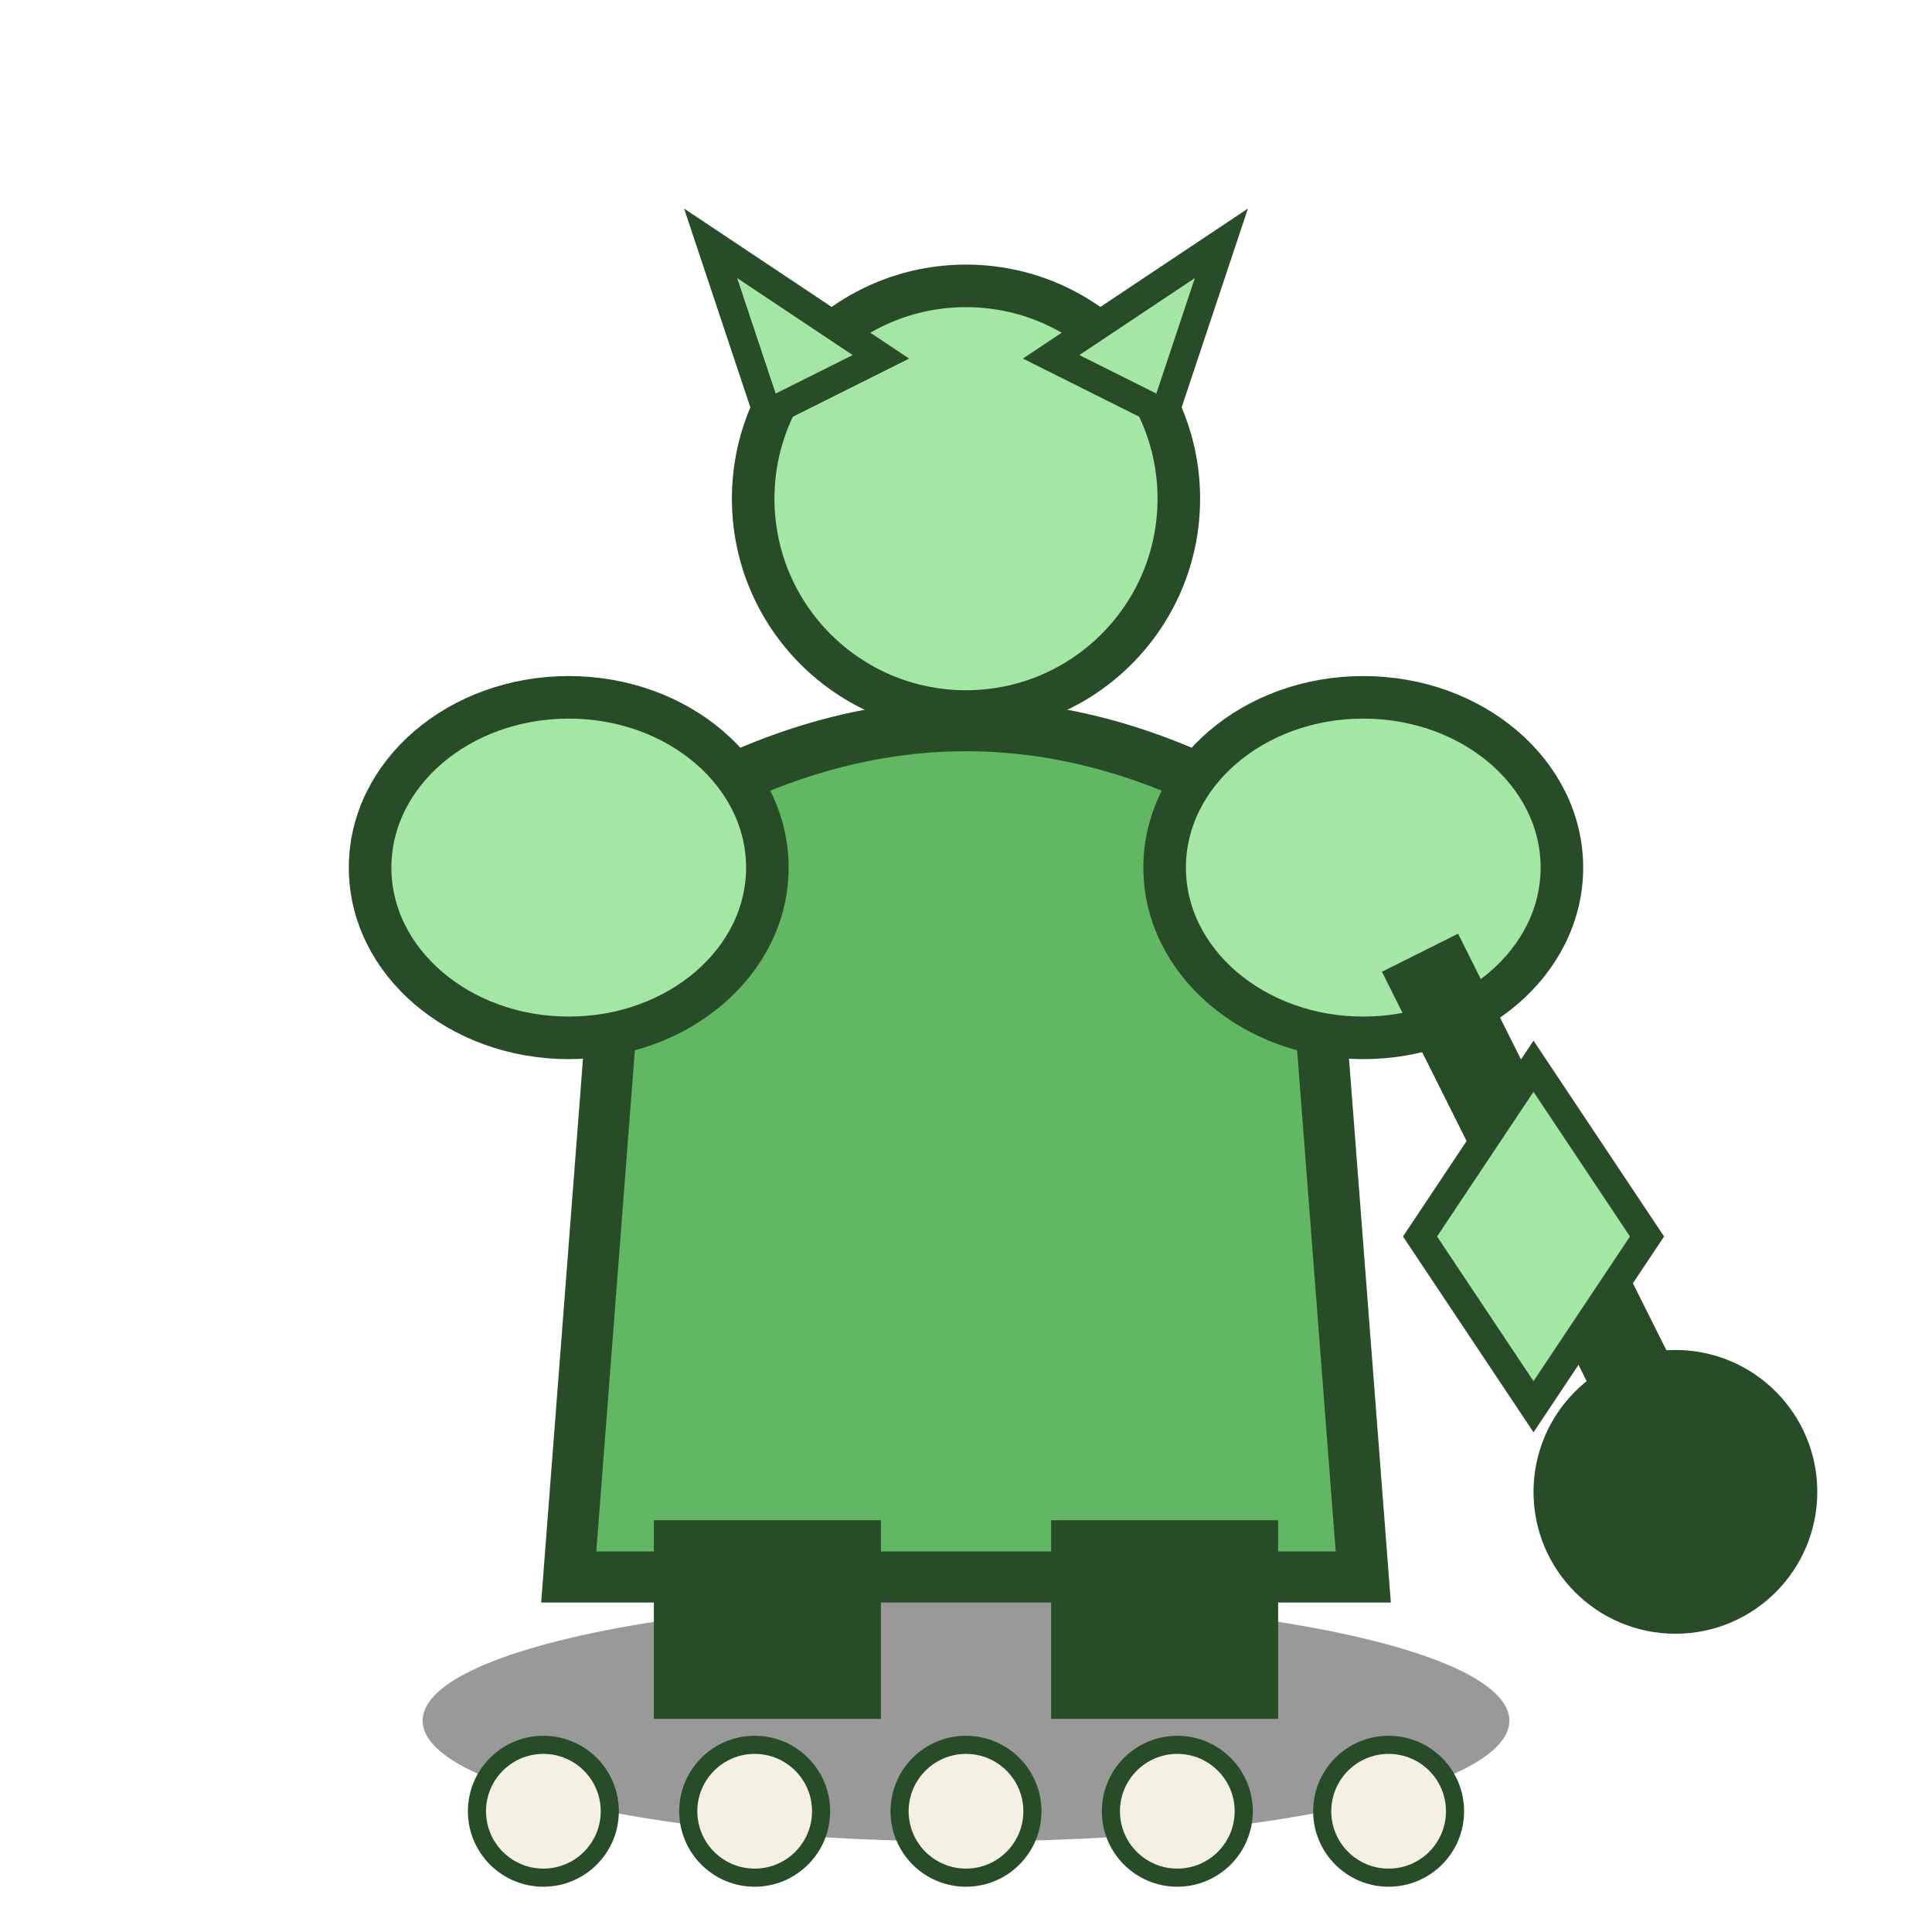
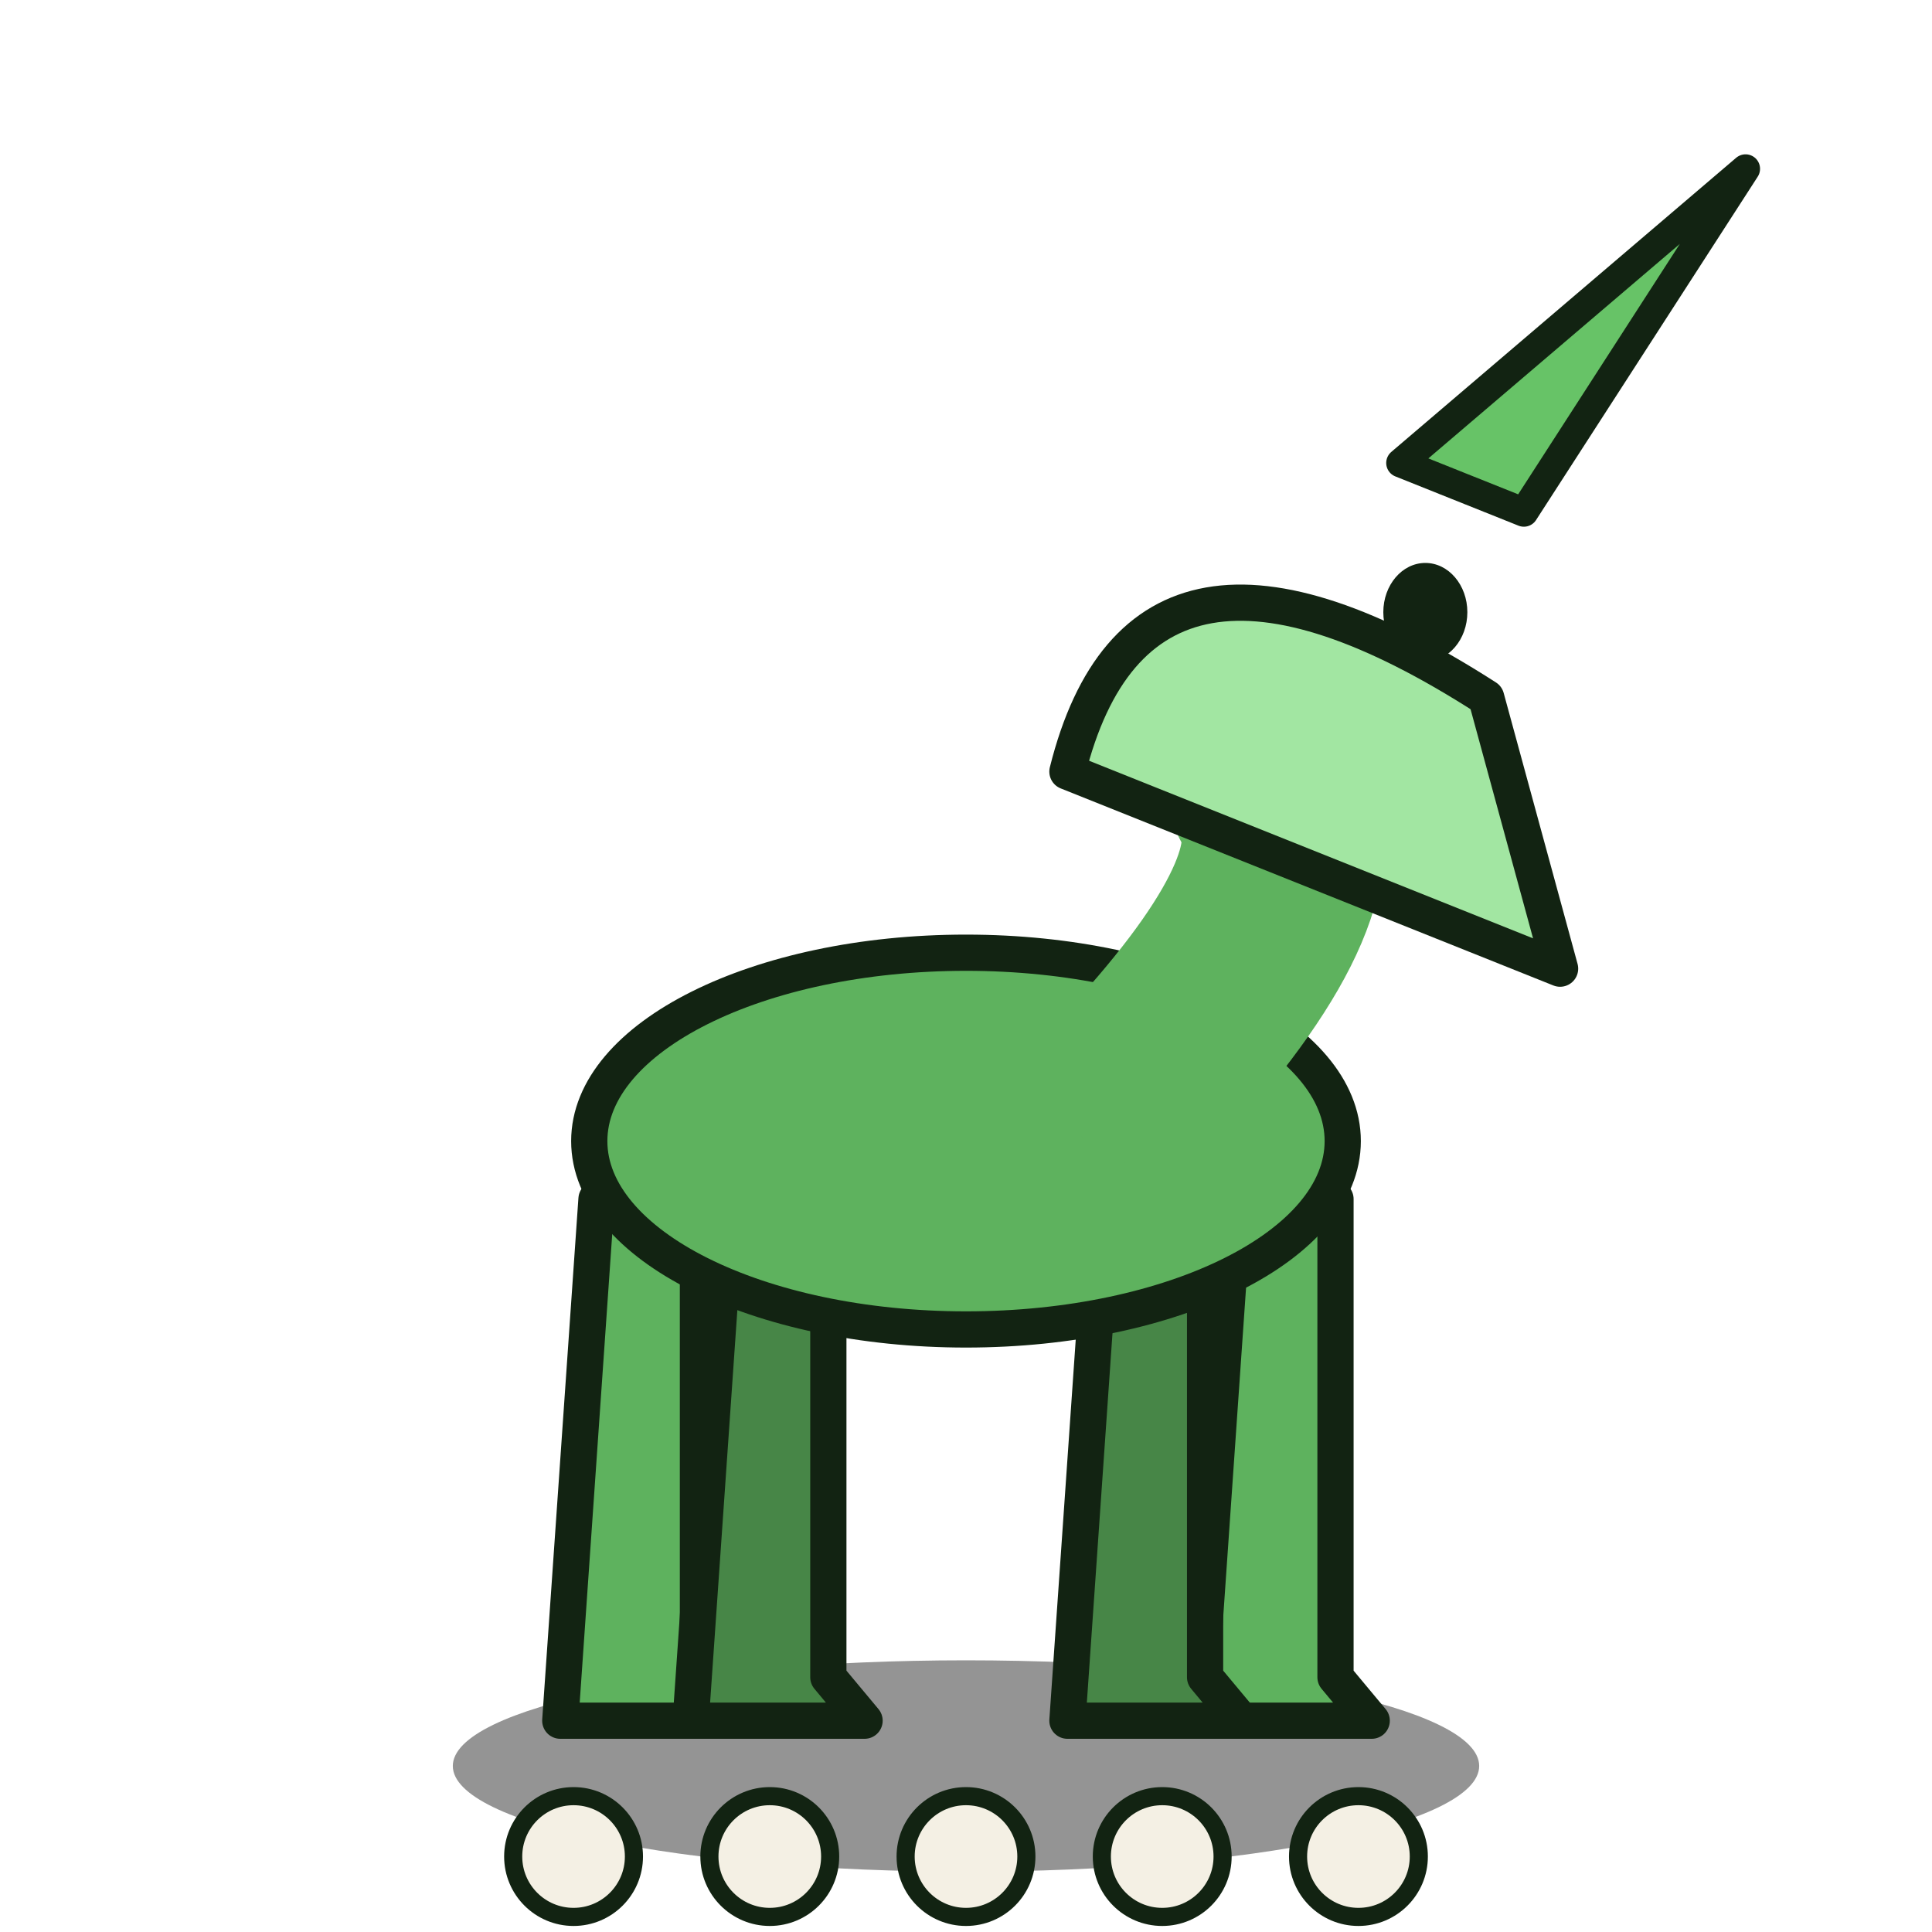
- <svg xmlns="http://www.w3.org/2000/svg" viewBox="0 0 64 64">
-   <ellipse cx="32" cy="57" rx="18" ry="4" fill="#000" opacity="0.40" />
-   <g transform="translate(32,56) scale(0.94) translate(-32,-56)">
-     <path d="M18,52 L20,26 Q32,18 44,26 L46,52 Z" fill="#62b862" stroke="#284c28" stroke-width="1.8" />
-     <ellipse cx="18" cy="27" rx="7" ry="6" fill="#a4e6a4" stroke="#284c28" stroke-width="1.5" />
-     <ellipse cx="46" cy="27" rx="7" ry="6" fill="#a4e6a4" stroke="#284c28" stroke-width="1.5" />
-     <circle cx="32" cy="14" r="7.5" fill="#a4e6a4" stroke="#284c28" stroke-width="1.5" />
-     <line x1="48" y1="30" x2="56" y2="46" stroke="#284c28" stroke-width="3" />
-     <circle cx="57" cy="49" r="5" fill="#284c28" />
-     <rect x="21" y="50" width="8" height="7" fill="#284c28" />
-     <rect x="35" y="50" width="8" height="7" fill="#284c28" />
-     <polygon points="52,34 56,40 52,46 48,40" fill="#a4e6a4" stroke="#284c28" stroke-width="1" />
-     <polygon points="25,11 23,5 29,9" fill="#a4e6a4" stroke="#284c28" stroke-width="1" />
-     <polygon points="39,11 41,5 35,9" fill="#a4e6a4" stroke="#284c28" stroke-width="1" />
+ <svg xmlns="http://www.w3.org/2000/svg" viewBox="0 0 128 128" width="128" height="128">
+   <ellipse cx="64.0" cy="117.0" rx="34.0" ry="7" fill="#000" opacity="0.42" />
+   <g transform="translate(64.0,114.0) scale(0.96) translate(-64.0,-114.0)">
+     <polygon points="38.5,78.0 45.5,78.0 45.5,111.0 48.0,114.0 36.0,114.0" fill="#5eb25e" stroke="#122312" stroke-width="2.5" stroke-linejoin="round" />
+     <polygon points="82.5,78.0 89.5,78.0 89.5,111.0 92.0,114.0 80.0,114.0" fill="#5eb25e" stroke="#122312" stroke-width="2.5" stroke-linejoin="round" />
+     <polygon points="47.5,78.0 54.5,78.0 54.5,111.0 57.0,114.0 45.0,114.0" fill="#478647" stroke="#122312" stroke-width="2.5" stroke-linejoin="round" />
+     <polygon points="73.5,78.0 80.5,78.0 80.5,111.0 83.0,114.0 71.0,114.0" fill="#478647" stroke="#122312" stroke-width="2.5" stroke-linejoin="round" />
+     <ellipse cx="64.0" cy="74.0" rx="26.0" ry="13.0" fill="#5eb25e" stroke="#122312" stroke-width="2.5" />
+     <path d="M 77.0 68.8 Q 88.7 55.8 85.0 50.0" fill="none" stroke="#5eb25e" stroke-width="14.0" stroke-linecap="round" stroke-linejoin="round" />
+     <path d="M 71.0 48.5 q 5.1 -20.4 28.9 -5.1 l 5.1 18.7 Z" fill="#a2e6a2" stroke="#122312" stroke-width="2.5" stroke-linejoin="round" stroke-linecap="round" />
+     <polygon points="94.0,27.2 102.5,30.6 117.8,6.9" fill="#67c367" stroke="#122312" stroke-width="2.0" stroke-linejoin="round" />
+     <ellipse cx="95.7" cy="37.5" rx="2.9" ry="3.4" fill="#122312" />
  </g>
-   <g stroke="#284c28" stroke-width="0.6">
-     <circle cx="18.0" cy="60" r="2.2" fill="#f4f0e4" />
-     <circle cx="25.0" cy="60" r="2.2" fill="#f4f0e4" />
-     <circle cx="32.0" cy="60" r="2.2" fill="#f4f0e4" />
-     <circle cx="39.0" cy="60" r="2.2" fill="#f4f0e4" />
-     <circle cx="46.0" cy="60" r="2.2" fill="#f4f0e4" />
-   </g>
+   <circle cx="38.0" cy="123.0" r="4.0" fill="#f4f0e4" stroke="#122312" stroke-width="1.2" />
+   <circle cx="51.0" cy="123.0" r="4.0" fill="#f4f0e4" stroke="#122312" stroke-width="1.2" />
+   <circle cx="64.0" cy="123.0" r="4.0" fill="#f4f0e4" stroke="#122312" stroke-width="1.2" />
+   <circle cx="77.0" cy="123.0" r="4.0" fill="#f4f0e4" stroke="#122312" stroke-width="1.2" />
+   <circle cx="90.0" cy="123.0" r="4.0" fill="#f4f0e4" stroke="#122312" stroke-width="1.2" />
</svg>
